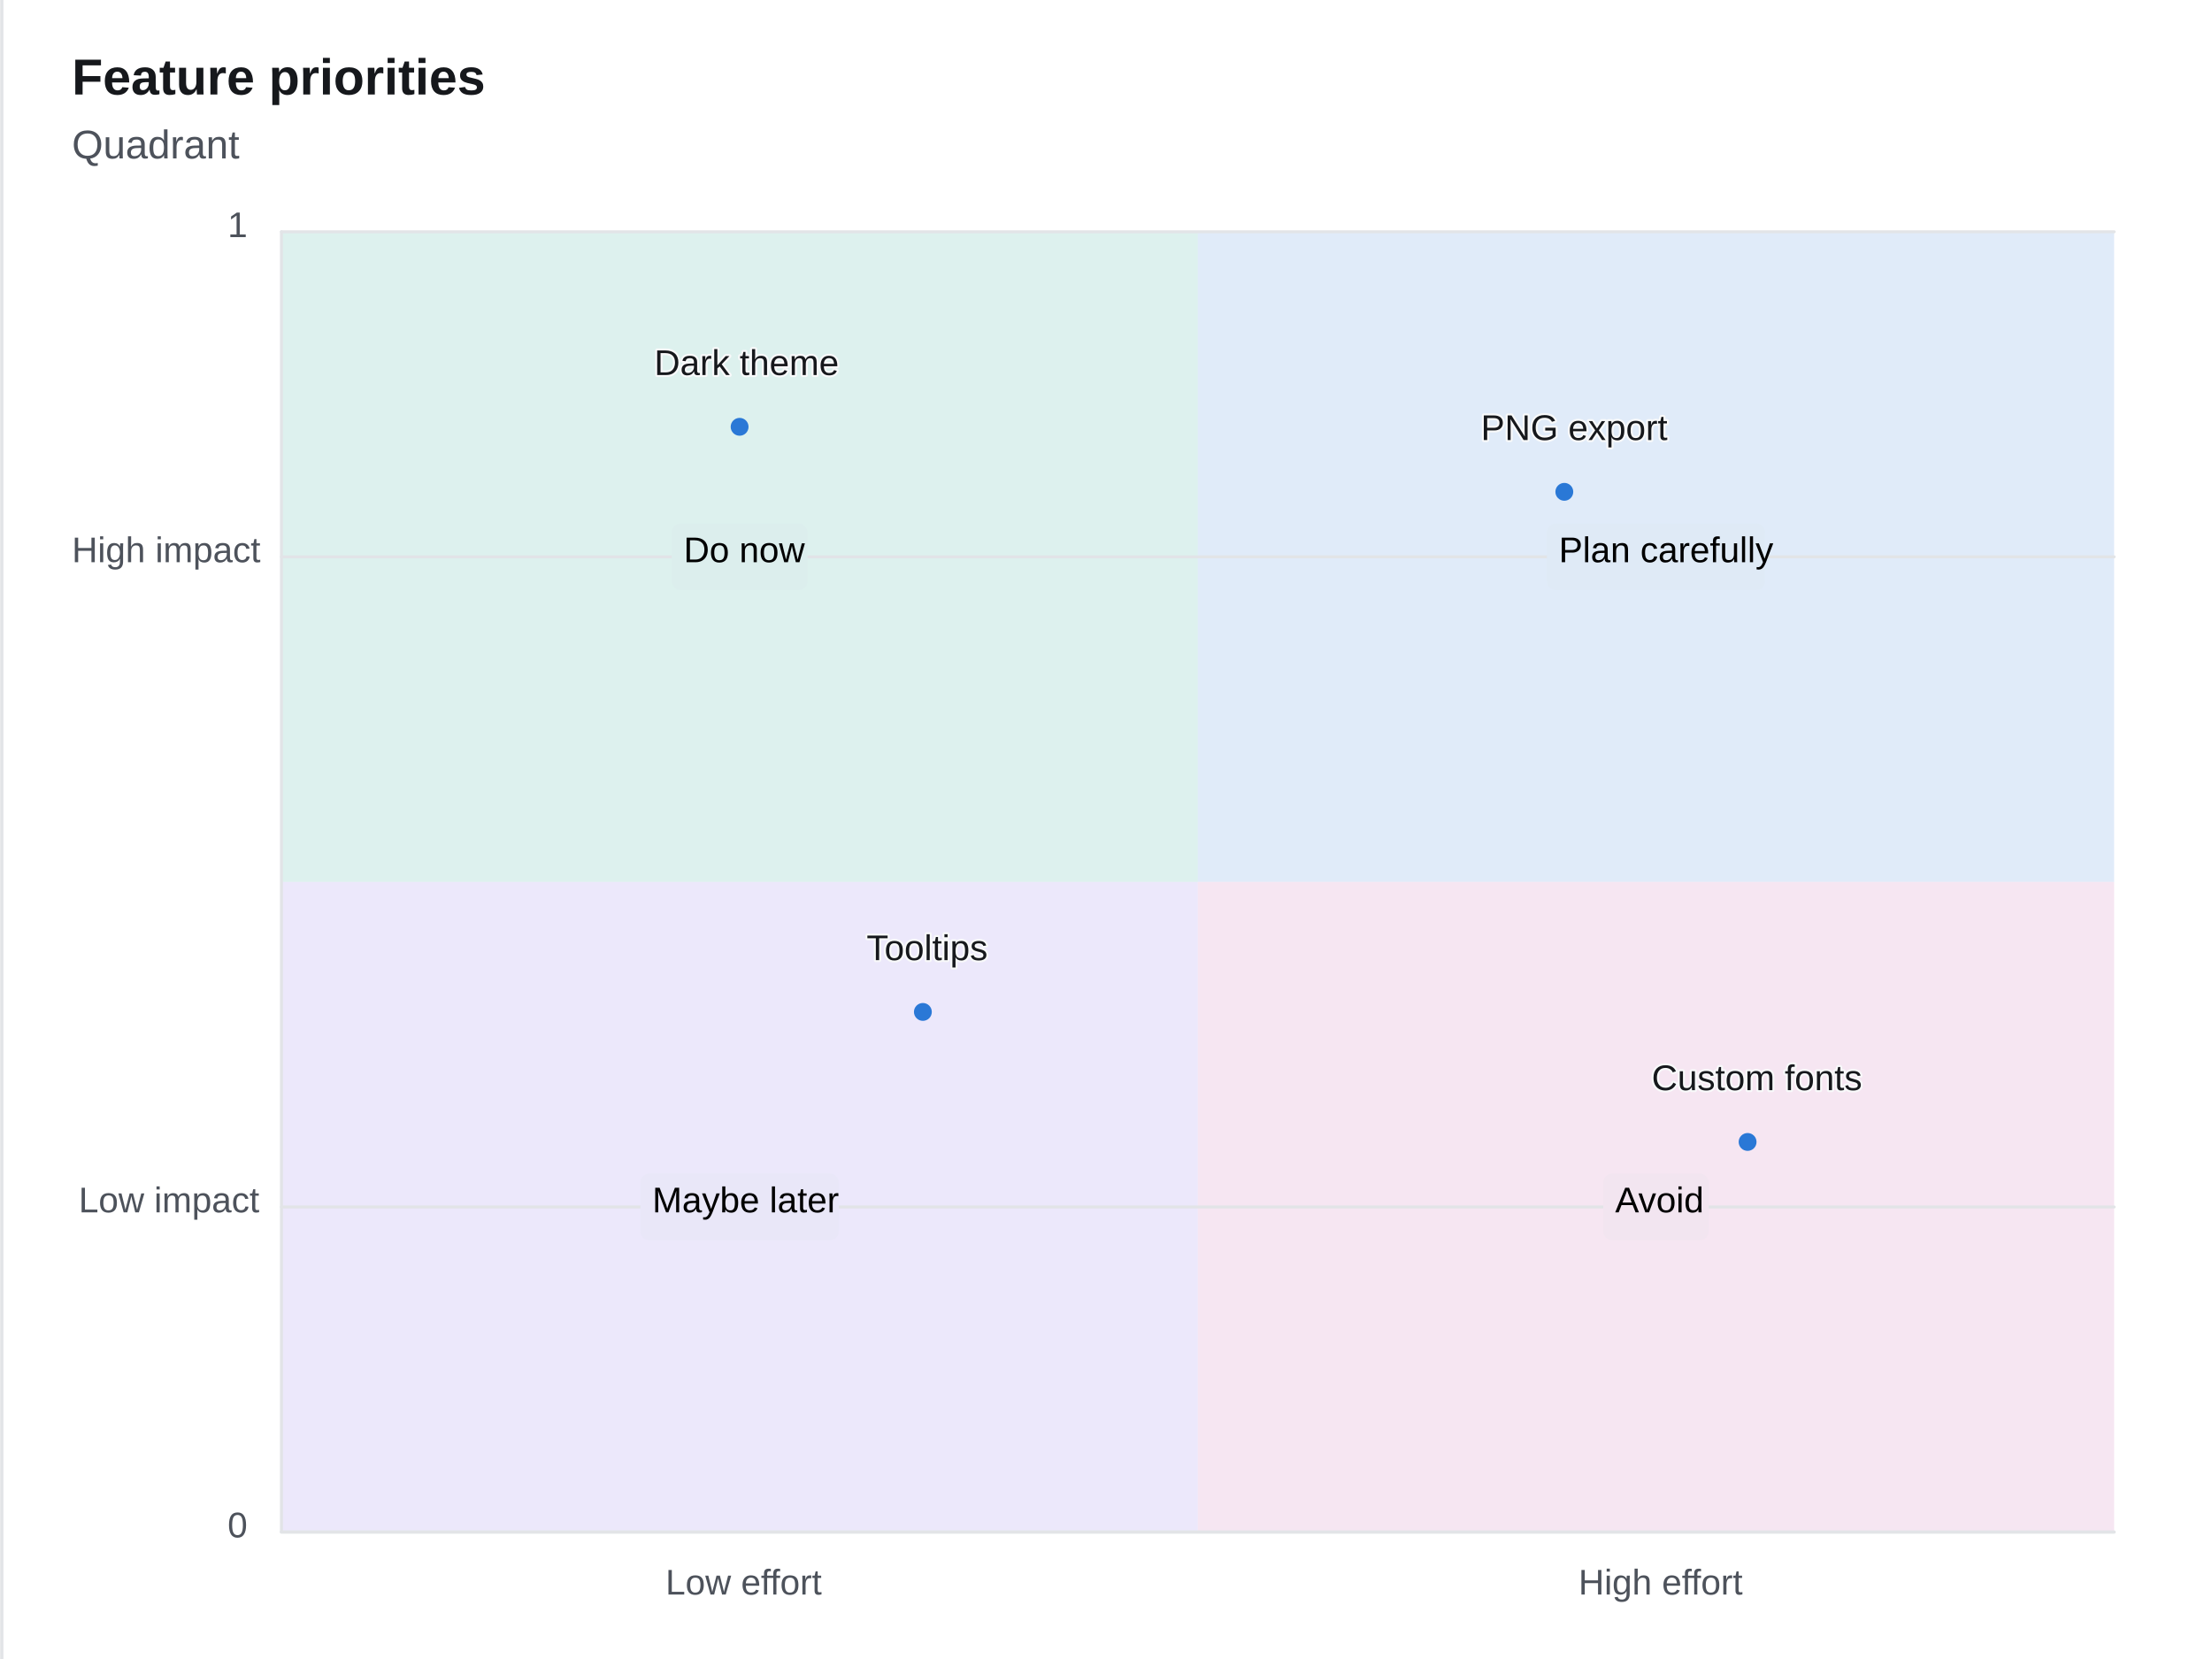
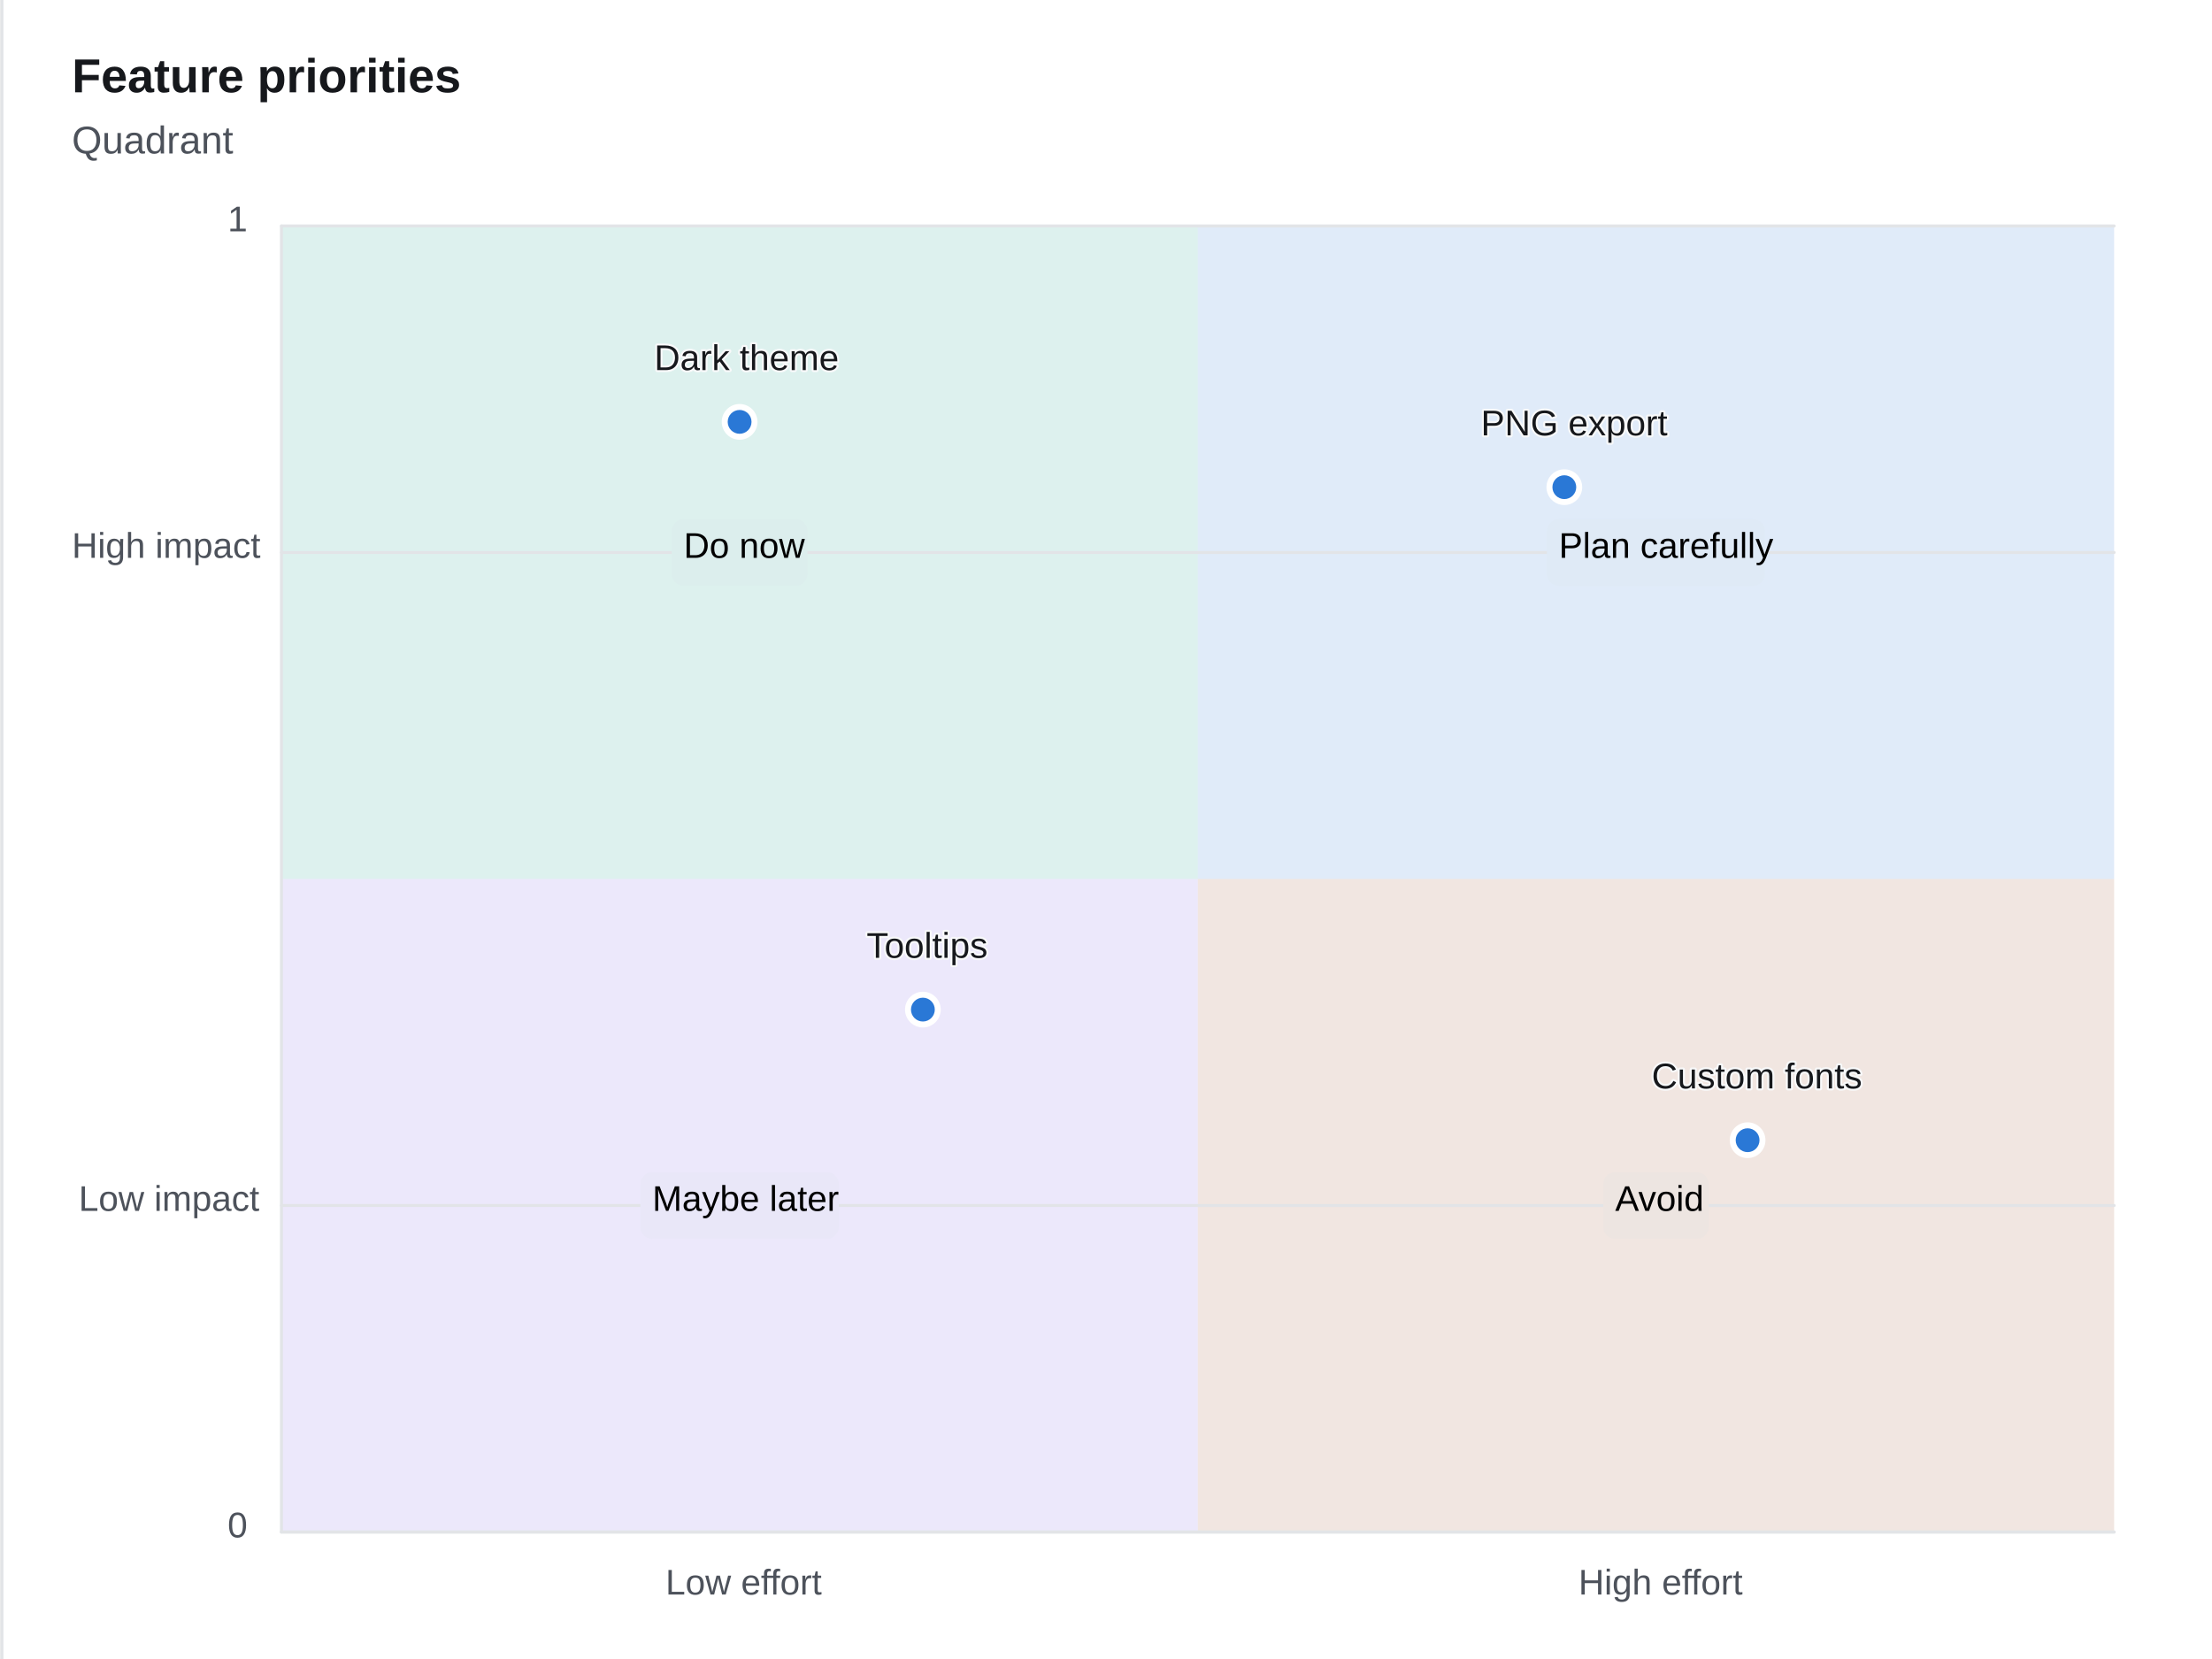
<svg xmlns="http://www.w3.org/2000/svg" width="743" height="557" viewBox="0 5 742.7 557" stroke-linecap="round" stroke-linejoin="round" role="img" aria-label="Feature priorities" aria-labelledby="cfx-mm-quadrant-l-title" aria-describedby="cfx-mm-quadrant-l-description">
  <defs>
    <clipPath id="cfx-mm-quadrant-l-clip-1" clipPathUnits="userSpaceOnUse">
      <rect x="24" y="24" width="712" height="522" />
    </clipPath>
    <clipPath id="cfx-mm-quadrant-l-clip-21" clipPathUnits="userSpaceOnUse">
-       <rect x="24" y="75.65" width="712" height="470.35" />
+       <rect x="24" y="73.7" width="712" height="472.3" />
    </clipPath>
  </defs>
  <rect x="0.5" y="0.5" width="759" height="569" rx="3" data-cfx-role="frame-card" fill="#FFFFFF" stroke="#E2E4E7" stroke-width="1" />
  <g clip-path="url(#cfx-mm-quadrant-l-clip-1)">
-     <g data-cfx-role="frame-heading-source" data-cfx-authored-font-request="Calibri, Carlito, Segoe UI, Arial, system-ui, sans-serif|700|normal|17|">
+     <g data-cfx-role="frame-heading-source" data-cfx-authored-font-request="Calibri, Carlito, Segoe UI, Arial, system-ui, sans-serif|700|normal|16|">
      <g data-cfx-role="frame-heading">
-         <text x="24" y="36.75" font-family="Calibri, Carlito, Segoe UI, Arial, system-ui, sans-serif" font-size="17" font-weight="700" font-style="normal" fill="#16181C" xml:space="preserve" style="white-space:pre;font-language-override:normal;font-palette:normal">Feature priorities</text>
+         <text x="24" y="36" font-family="Calibri, Carlito, Segoe UI, Arial, system-ui, sans-serif" font-size="16" font-weight="700" font-style="normal" fill="#16181C" xml:space="preserve" style="white-space:pre;font-language-override:normal;font-palette:normal">Feature priorities</text>
      </g>
    </g>
-     <g data-cfx-role="frame-heading-source" data-cfx-authored-font-request="Calibri, Carlito, Segoe UI, Arial, system-ui, sans-serif|400|normal|13.5|">
+     <g data-cfx-role="frame-heading-source" data-cfx-authored-font-request="Calibri, Carlito, Segoe UI, Arial, system-ui, sans-serif|400|normal|13|">
      <g data-cfx-role="frame-heading">
-         <text x="24" y="58.225" font-family="Calibri, Carlito, Segoe UI, Arial, system-ui, sans-serif" font-size="13.5" font-weight="400" font-style="normal" fill="#4D525B" xml:space="preserve" style="white-space:pre;font-language-override:normal;font-palette:normal">Quadrant</text>
+         <text x="24" y="56.55" font-family="Calibri, Carlito, Segoe UI, Arial, system-ui, sans-serif" font-size="13" font-weight="400" font-style="normal" fill="#4D525B" xml:space="preserve" style="white-space:pre;font-language-override:normal;font-palette:normal">Quadrant</text>
      </g>
    </g>
  </g>
-   <g id="cfx-mm-quadrant-l-node-9" data-cfx-source-id="plot-region-0" data-cfx-role="plot-region" aria-label="Plan carefully" data-cfx-label="Plan carefully" data-cfx-passive="true" data-cfx-show-label="true" data-cfx-x-maximum="1" data-cfx-x-minimum="0.5" data-cfx-y-axis="primary" data-cfx-y-maximum="1" data-cfx-y-minimum="0.5">
-     <rect x="402.181" y="82.85" width="307.798" height="218.375" rx="0" data-cfx-role="plot-region-fill" fill="rgba(42,120,214,0.141)" stroke="none" stroke-width="1" />
+   <g id="cfx-mm-quadrant-l-node-9" data-cfx-source-id="plot-region-0" data-cfx-role="plot-region" data-cfx-label="Plan carefully" data-cfx-passive="true" data-cfx-show-label="true" data-cfx-x-maximum="1" data-cfx-x-minimum="0.5" data-cfx-y-axis="primary" data-cfx-y-maximum="1" data-cfx-y-minimum="0.5" data-cfx-description="Plan carefully">
+     <rect x="402.181" y="80.9" width="307.798" height="219.35" rx="0" data-cfx-role="plot-region-fill" fill="rgba(42,120,214,0.141)" stroke="none" stroke-width="1" />
  </g>
-   <g id="cfx-mm-quadrant-l-node-12" data-cfx-source-id="plot-region-1" data-cfx-role="plot-region" aria-label="Do now" data-cfx-label="Do now" data-cfx-passive="true" data-cfx-show-label="true" data-cfx-x-maximum="0.5" data-cfx-x-minimum="0" data-cfx-y-axis="primary" data-cfx-y-maximum="1" data-cfx-y-minimum="0.5">
-     <rect x="94.383" y="82.85" width="307.798" height="218.375" rx="0" data-cfx-role="plot-region-fill" fill="rgba(15,159,140,0.141)" stroke="none" stroke-width="1" />
+   <g id="cfx-mm-quadrant-l-node-12" data-cfx-source-id="plot-region-1" data-cfx-role="plot-region" data-cfx-label="Do now" data-cfx-passive="true" data-cfx-show-label="true" data-cfx-x-maximum="0.5" data-cfx-x-minimum="0" data-cfx-y-axis="primary" data-cfx-y-maximum="1" data-cfx-y-minimum="0.5" data-cfx-description="Do now">
+     <rect x="94.383" y="80.9" width="307.798" height="219.35" rx="0" data-cfx-role="plot-region-fill" fill="rgba(15,159,140,0.141)" stroke="none" stroke-width="1" />
  </g>
-   <g id="cfx-mm-quadrant-l-node-15" data-cfx-source-id="plot-region-2" data-cfx-role="plot-region" aria-label="Maybe later" data-cfx-label="Maybe later" data-cfx-passive="true" data-cfx-show-label="true" data-cfx-x-maximum="0.5" data-cfx-x-minimum="0" data-cfx-y-axis="primary" data-cfx-y-maximum="0.5" data-cfx-y-minimum="0">
-     <rect x="94.383" y="301.225" width="307.798" height="218.375" rx="0" data-cfx-role="plot-region-fill" fill="rgba(123,97,232,0.141)" stroke="none" stroke-width="1" />
+   <g id="cfx-mm-quadrant-l-node-15" data-cfx-source-id="plot-region-2" data-cfx-role="plot-region" data-cfx-label="Maybe later" data-cfx-passive="true" data-cfx-show-label="true" data-cfx-x-maximum="0.5" data-cfx-x-minimum="0" data-cfx-y-axis="primary" data-cfx-y-maximum="0.5" data-cfx-y-minimum="0" data-cfx-description="Maybe later">
+     <rect x="94.383" y="300.25" width="307.798" height="219.35" rx="0" data-cfx-role="plot-region-fill" fill="rgba(123,97,232,0.141)" stroke="none" stroke-width="1" />
  </g>
-   <g id="cfx-mm-quadrant-l-node-18" data-cfx-source-id="plot-region-3" data-cfx-role="plot-region" aria-label="Avoid" data-cfx-label="Avoid" data-cfx-passive="true" data-cfx-show-label="true" data-cfx-x-maximum="1" data-cfx-x-minimum="0.5" data-cfx-y-axis="primary" data-cfx-y-maximum="0.5" data-cfx-y-minimum="0">
-     <rect x="402.181" y="301.225" width="307.798" height="218.375" rx="0" data-cfx-role="plot-region-fill" fill="rgba(194,79,168,0.141)" stroke="none" stroke-width="1" />
+   <g id="cfx-mm-quadrant-l-node-18" data-cfx-source-id="plot-region-3" data-cfx-role="plot-region" data-cfx-label="Avoid" data-cfx-passive="true" data-cfx-show-label="true" data-cfx-x-maximum="1" data-cfx-x-minimum="0.5" data-cfx-y-axis="primary" data-cfx-y-maximum="0.5" data-cfx-y-minimum="0" data-cfx-description="Avoid">
+     <rect x="402.181" y="300.25" width="307.798" height="219.35" rx="0" data-cfx-role="plot-region-fill" fill="rgba(160,82,45,0.141)" stroke="none" stroke-width="1" />
  </g>
  <g clip-path="url(#cfx-mm-quadrant-l-clip-21)">
    <line x1="94.383" y1="519.6" x2="709.979" y2="519.6" data-cfx-role="grid-y" fill="none" stroke="#E2E4E7" stroke-width="1" />
-     <line x1="94.383" y1="410.413" x2="709.979" y2="410.413" data-cfx-role="grid-y" fill="none" stroke="#E2E4E7" stroke-width="1" />
-     <line x1="94.383" y1="192.038" x2="709.979" y2="192.038" data-cfx-role="grid-y" fill="none" stroke="#E2E4E7" stroke-width="1" />
-     <line x1="94.383" y1="82.85" x2="709.979" y2="82.85" data-cfx-role="grid-y" fill="none" stroke="#E2E4E7" stroke-width="1" />
+     <line x1="94.383" y1="409.925" x2="709.979" y2="409.925" data-cfx-role="grid-y" fill="none" stroke="#E2E4E7" stroke-width="1" />
+     <line x1="94.383" y1="190.575" x2="709.979" y2="190.575" data-cfx-role="grid-y" fill="none" stroke="#E2E4E7" stroke-width="1" />
+     <line x1="94.383" y1="80.9" x2="709.979" y2="80.9" data-cfx-role="grid-y" fill="none" stroke="#E2E4E7" stroke-width="1" />
    <line x1="94.383" y1="519.6" x2="709.979" y2="519.6" data-cfx-role="axis-x" fill="none" stroke="#E2E4E7" stroke-width="1" />
    <g data-cfx-role="axis-x-label">
-       <text x="223.4" y="540.6" font-family="Calibri, Carlito, Segoe UI, Arial, system-ui, sans-serif" font-size="12" font-weight="400" font-style="normal" fill="#4D525B" xml:space="preserve" style="white-space:pre;font-language-override:normal;font-palette:normal">Low effort</text>
+       <text x="223.4" y="540.6" font-family="Calibri, Carlito, Segoe UI, Arial, system-ui, sans-serif" font-size="12" font-weight="400" font-style="normal" fill="#4D525B" xml:space="preserve" style="white-space:pre;font-language-override:normal;font-palette:normal;font-variant-numeric:tabular-nums">Low effort</text>
    </g>
    <g data-cfx-role="axis-x-label">
-       <text x="530.058" y="540.6" font-family="Calibri, Carlito, Segoe UI, Arial, system-ui, sans-serif" font-size="12" font-weight="400" font-style="normal" fill="#4D525B" xml:space="preserve" style="white-space:pre;font-language-override:normal;font-palette:normal">High effort</text>
+       <text x="530.058" y="540.6" font-family="Calibri, Carlito, Segoe UI, Arial, system-ui, sans-serif" font-size="12" font-weight="400" font-style="normal" fill="#4D525B" xml:space="preserve" style="white-space:pre;font-language-override:normal;font-palette:normal;font-variant-numeric:tabular-nums">High effort</text>
    </g>
-     <line x1="94.383" y1="82.85" x2="94.383" y2="519.6" data-cfx-role="axis-y" fill="none" stroke="#E2E4E7" stroke-width="1" />
+     <line x1="94.383" y1="80.9" x2="94.383" y2="519.6" data-cfx-role="axis-y" fill="none" stroke="#E2E4E7" stroke-width="1" />
    <g data-cfx-role="axis-y-label">
-       <text x="76.301" y="521.4" font-family="Calibri, Carlito, Segoe UI, Arial, system-ui, sans-serif" font-size="12" font-weight="400" font-style="normal" fill="#4D525B" xml:space="preserve" style="white-space:pre;font-language-override:normal;font-palette:normal">0</text>
+       <text x="76.301" y="521.4" font-family="Calibri, Carlito, Segoe UI, Arial, system-ui, sans-serif" font-size="12" font-weight="400" font-style="normal" fill="#4D525B" xml:space="preserve" style="white-space:pre;font-language-override:normal;font-palette:normal;font-variant-numeric:tabular-nums">0</text>
    </g>
    <g data-cfx-role="axis-y-label">
-       <text x="26.279" y="412.213" font-family="Calibri, Carlito, Segoe UI, Arial, system-ui, sans-serif" font-size="12" font-weight="400" font-style="normal" fill="#4D525B" xml:space="preserve" style="white-space:pre;font-language-override:normal;font-palette:normal">Low impact</text>
+       <text x="26.279" y="411.725" font-family="Calibri, Carlito, Segoe UI, Arial, system-ui, sans-serif" font-size="12" font-weight="400" font-style="normal" fill="#4D525B" xml:space="preserve" style="white-space:pre;font-language-override:normal;font-palette:normal;font-variant-numeric:tabular-nums">Low impact</text>
    </g>
    <g data-cfx-role="axis-y-label">
-       <text x="24" y="193.838" font-family="Calibri, Carlito, Segoe UI, Arial, system-ui, sans-serif" font-size="12" font-weight="400" font-style="normal" fill="#4D525B" xml:space="preserve" style="white-space:pre;font-language-override:normal;font-palette:normal">High impact</text>
+       <text x="24" y="192.375" font-family="Calibri, Carlito, Segoe UI, Arial, system-ui, sans-serif" font-size="12" font-weight="400" font-style="normal" fill="#4D525B" xml:space="preserve" style="white-space:pre;font-language-override:normal;font-palette:normal;font-variant-numeric:tabular-nums">High impact</text>
    </g>
    <g data-cfx-role="axis-y-label">
-       <text x="76.301" y="84.65" font-family="Calibri, Carlito, Segoe UI, Arial, system-ui, sans-serif" font-size="12" font-weight="400" font-style="normal" fill="#4D525B" xml:space="preserve" style="white-space:pre;font-language-override:normal;font-palette:normal">1</text>
+       <text x="76.301" y="82.7" font-family="Calibri, Carlito, Segoe UI, Arial, system-ui, sans-serif" font-size="12" font-weight="400" font-style="normal" fill="#4D525B" xml:space="preserve" style="white-space:pre;font-language-override:normal;font-palette:normal;font-variant-numeric:tabular-nums">1</text>
    </g>
  </g>
-   <g id="cfx-mm-quadrant-l-node-35" data-cfx-source-id="series-0" data-cfx-role="series" aria-label="Quadrant point" data-cfx-coordinate-system="cartesian" data-cfx-decimation="" data-cfx-kind="Scatter" data-cfx-pin-state-colors="false" data-cfx-rendered-points="4" data-cfx-semantic-role="mermaid-quadrant-point" data-cfx-series="0" data-cfx-series-key="cfx:auto:1" data-cfx-series-name="Quadrant point" data-cfx-series-scope="local" data-cfx-source-points="4" data-cfx-state="none">
-     <g id="cfx-mm-quadrant-l-node-36" data-cfx-source-id="series-0-point-0" data-cfx-role="point" aria-label="Quadrant point: Dark theme (0.25, 0.85)" data-cfx-authored-label="Dark theme" data-cfx-axis="primary" data-cfx-display-label="Low effort" data-cfx-fill-pattern="None" data-cfx-formatted-value="0.85" data-cfx-formatted-x="Low effort" data-cfx-label="Dark theme" data-cfx-point="0" data-cfx-semantic-role="mermaid-quadrant-point" data-cfx-series="0" data-cfx-series-key="cfx:auto:1" data-cfx-series-scope="local" data-cfx-source-point="0" data-cfx-state="none" data-cfx-x="0.25" data-cfx-y="0.84999999999999998">
-       <ellipse cx="248.282" cy="148.363" rx="3" ry="3" data-cfx-role="mermaid-quadrant-point" fill="#2A78D6" stroke="none" stroke-width="0" />
+   <g id="cfx-mm-quadrant-l-node-35" data-cfx-source-id="series-0" data-cfx-role="series" data-cfx-coordinate-system="cartesian" data-cfx-decimation="" data-cfx-kind="Scatter" data-cfx-pin-state-colors="false" data-cfx-rendered-points="4" data-cfx-semantic-role="mermaid-quadrant-point" data-cfx-series="0" data-cfx-series-key="cfx:auto:1" data-cfx-series-name="Quadrant point" data-cfx-series-scope="local" data-cfx-source-points="4" data-cfx-state="none" data-cfx-description="Quadrant point">
+     <g id="cfx-mm-quadrant-l-node-36" data-cfx-source-id="series-0-point-0" data-cfx-role="point" data-cfx-authored-label="Dark theme" data-cfx-axis="primary" data-cfx-display-label="Low effort" data-cfx-fill-pattern="None" data-cfx-formatted-value="0.85" data-cfx-formatted-x="Low effort" data-cfx-label="Dark theme" data-cfx-point="0" data-cfx-semantic-role="mermaid-quadrant-point" data-cfx-series="0" data-cfx-series-key="cfx:auto:1" data-cfx-series-scope="local" data-cfx-source-point="0" data-cfx-state="none" data-cfx-x="0.25" data-cfx-y="0.84999999999999998" data-cfx-description="Low effort, Quadrant point: Dark theme (0.85)">
+       <ellipse cx="248.282" cy="146.705" rx="6" ry="6" data-cfx-role="mermaid-quadrant-point-ring" fill="#FFFFFF" stroke="none" stroke-width="0" />
+       <ellipse cx="248.282" cy="146.705" rx="4" ry="4" data-cfx-role="mermaid-quadrant-point" fill="#2A78D6" stroke="none" stroke-width="0" />
    </g>
-     <g id="cfx-mm-quadrant-l-node-39" data-cfx-source-id="series-0-point-1" data-cfx-role="point" aria-label="Quadrant point: PNG export (0.7, 0.8)" data-cfx-authored-label="PNG export" data-cfx-axis="primary" data-cfx-display-label="0.7" data-cfx-fill-pattern="None" data-cfx-formatted-value="0.8" data-cfx-formatted-x="0.7" data-cfx-label="PNG export" data-cfx-point="1" data-cfx-semantic-role="mermaid-quadrant-point" data-cfx-series="0" data-cfx-series-key="cfx:auto:1" data-cfx-series-scope="local" data-cfx-source-point="1" data-cfx-state="none" data-cfx-x="0.69999999999999996" data-cfx-y="0.80000000000000004">
-       <ellipse cx="525.3" cy="170.2" rx="3" ry="3" data-cfx-role="mermaid-quadrant-point" fill="#2A78D6" stroke="none" stroke-width="0" />
+     <g id="cfx-mm-quadrant-l-node-40" data-cfx-source-id="series-0-point-1" data-cfx-role="point" data-cfx-authored-label="PNG export" data-cfx-axis="primary" data-cfx-display-label="0.7" data-cfx-fill-pattern="None" data-cfx-formatted-value="0.8" data-cfx-formatted-x="0.7" data-cfx-label="PNG export" data-cfx-point="1" data-cfx-semantic-role="mermaid-quadrant-point" data-cfx-series="0" data-cfx-series-key="cfx:auto:1" data-cfx-series-scope="local" data-cfx-source-point="1" data-cfx-state="none" data-cfx-x="0.69999999999999996" data-cfx-y="0.80000000000000004" data-cfx-description="Quadrant point: x 0.7, y PNG export (0.8)">
+       <ellipse cx="525.3" cy="168.64" rx="6" ry="6" data-cfx-role="mermaid-quadrant-point-ring" fill="#FFFFFF" stroke="none" stroke-width="0" />
+       <ellipse cx="525.3" cy="168.64" rx="4" ry="4" data-cfx-role="mermaid-quadrant-point" fill="#2A78D6" stroke="none" stroke-width="0" />
    </g>
-     <g id="cfx-mm-quadrant-l-node-42" data-cfx-source-id="series-0-point-2" data-cfx-role="point" aria-label="Quadrant point: Tooltips (0.35, 0.4)" data-cfx-authored-label="Tooltips" data-cfx-axis="primary" data-cfx-display-label="0.35" data-cfx-fill-pattern="None" data-cfx-formatted-value="0.4" data-cfx-formatted-x="0.35" data-cfx-label="Tooltips" data-cfx-point="2" data-cfx-semantic-role="mermaid-quadrant-point" data-cfx-series="0" data-cfx-series-key="cfx:auto:1" data-cfx-series-scope="local" data-cfx-source-point="2" data-cfx-state="none" data-cfx-x="0.34999999999999998" data-cfx-y="0.40000000000000002">
-       <ellipse cx="309.841" cy="344.9" rx="3" ry="3" data-cfx-role="mermaid-quadrant-point" fill="#2A78D6" stroke="none" stroke-width="0" />
+     <g id="cfx-mm-quadrant-l-node-44" data-cfx-source-id="series-0-point-2" data-cfx-role="point" data-cfx-authored-label="Tooltips" data-cfx-axis="primary" data-cfx-display-label="0.35" data-cfx-fill-pattern="None" data-cfx-formatted-value="0.4" data-cfx-formatted-x="0.35" data-cfx-label="Tooltips" data-cfx-point="2" data-cfx-semantic-role="mermaid-quadrant-point" data-cfx-series="0" data-cfx-series-key="cfx:auto:1" data-cfx-series-scope="local" data-cfx-source-point="2" data-cfx-state="none" data-cfx-x="0.34999999999999998" data-cfx-y="0.40000000000000002" data-cfx-description="Quadrant point: x 0.35, y Tooltips (0.4)">
+       <ellipse cx="309.841" cy="344.12" rx="6" ry="6" data-cfx-role="mermaid-quadrant-point-ring" fill="#FFFFFF" stroke="none" stroke-width="0" />
+       <ellipse cx="309.841" cy="344.12" rx="4" ry="4" data-cfx-role="mermaid-quadrant-point" fill="#2A78D6" stroke="none" stroke-width="0" />
    </g>
-     <g id="cfx-mm-quadrant-l-node-45" data-cfx-source-id="series-0-point-3" data-cfx-role="point" aria-label="Quadrant point: Custom fonts (0.8, 0.3)" data-cfx-authored-label="Custom fonts" data-cfx-axis="primary" data-cfx-display-label="0.8" data-cfx-fill-pattern="None" data-cfx-formatted-value="0.3" data-cfx-formatted-x="0.8" data-cfx-label="Custom fonts" data-cfx-point="3" data-cfx-semantic-role="mermaid-quadrant-point" data-cfx-series="0" data-cfx-series-key="cfx:auto:1" data-cfx-series-scope="local" data-cfx-source-point="3" data-cfx-state="none" data-cfx-x="0.80000000000000004" data-cfx-y="0.29999999999999999">
-       <ellipse cx="586.859" cy="388.575" rx="3" ry="3" data-cfx-role="mermaid-quadrant-point" fill="#2A78D6" stroke="none" stroke-width="0" />
+     <g id="cfx-mm-quadrant-l-node-48" data-cfx-source-id="series-0-point-3" data-cfx-role="point" data-cfx-authored-label="Custom fonts" data-cfx-axis="primary" data-cfx-display-label="0.8" data-cfx-fill-pattern="None" data-cfx-formatted-value="0.3" data-cfx-formatted-x="0.8" data-cfx-label="Custom fonts" data-cfx-point="3" data-cfx-semantic-role="mermaid-quadrant-point" data-cfx-series="0" data-cfx-series-key="cfx:auto:1" data-cfx-series-scope="local" data-cfx-source-point="3" data-cfx-state="none" data-cfx-x="0.80000000000000004" data-cfx-y="0.29999999999999999" data-cfx-description="Quadrant point: x 0.8, y Custom fonts (0.3)">
+       <ellipse cx="586.859" cy="387.99" rx="6" ry="6" data-cfx-role="mermaid-quadrant-point-ring" fill="#FFFFFF" stroke="none" stroke-width="0" />
+       <ellipse cx="586.859" cy="387.99" rx="4" ry="4" data-cfx-role="mermaid-quadrant-point" fill="#2A78D6" stroke="none" stroke-width="0" />
    </g>
  </g>
-   <g id="cfx-mm-quadrant-l-node-49" data-cfx-source-id="plot-region-0-caption" data-cfx-role="plot-region-caption" aria-label="Plan carefully" data-cfx-label="Plan carefully" data-cfx-passive="true" data-cfx-show-label="true" data-cfx-x-maximum="1" data-cfx-x-minimum="0.5" data-cfx-y-axis="primary" data-cfx-y-maximum="1" data-cfx-y-minimum="0.5">
-     <rect x="519.46" y="180.838" width="73.238" height="22.4" rx="3" data-cfx-role="plot-region-label-backplate" fill="#DFEAF6" stroke="none" stroke-width="1" />
+   <g id="cfx-mm-quadrant-l-node-53" data-cfx-source-id="plot-region-0-caption" data-cfx-role="plot-region-caption" data-cfx-label="Plan carefully" data-cfx-passive="true" data-cfx-show-label="true" data-cfx-x-maximum="1" data-cfx-x-minimum="0.5" data-cfx-y-axis="primary" data-cfx-y-maximum="1" data-cfx-y-minimum="0.5" data-cfx-description="Plan carefully">
+     <rect x="519.46" y="179.375" width="73.238" height="22.4" rx="4" data-cfx-role="plot-region-label-backplate" fill="#DFEAF6" stroke="none" stroke-width="1" />
    <g data-cfx-role="plot-region-label">
-       <text x="523.46" y="193.838" font-family="Calibri, Carlito, Segoe UI, Arial, system-ui, sans-serif" font-size="12" font-weight="400" font-style="normal" fill="#000000" xml:space="preserve" style="white-space:pre;font-language-override:normal;font-palette:normal">Plan carefully</text>
+       <text x="523.46" y="192.375" font-family="Calibri, Carlito, Segoe UI, Arial, system-ui, sans-serif" font-size="12" font-weight="400" font-style="normal" fill="#000000" xml:space="preserve" style="white-space:pre;font-language-override:normal;font-palette:normal">Plan carefully</text>
    </g>
  </g>
-   <g id="cfx-mm-quadrant-l-node-53" data-cfx-source-id="plot-region-1-caption" data-cfx-role="plot-region-caption" aria-label="Do now" data-cfx-label="Do now" data-cfx-passive="true" data-cfx-show-label="true" data-cfx-x-maximum="0.5" data-cfx-x-minimum="0" data-cfx-y-axis="primary" data-cfx-y-maximum="1" data-cfx-y-minimum="0.5">
-     <rect x="225.488" y="180.838" width="45.588" height="22.4" rx="3" data-cfx-role="plot-region-label-backplate" fill="#DCEEED" stroke="none" stroke-width="1" />
+   <g id="cfx-mm-quadrant-l-node-57" data-cfx-source-id="plot-region-1-caption" data-cfx-role="plot-region-caption" data-cfx-label="Do now" data-cfx-passive="true" data-cfx-show-label="true" data-cfx-x-maximum="0.5" data-cfx-x-minimum="0" data-cfx-y-axis="primary" data-cfx-y-maximum="1" data-cfx-y-minimum="0.5" data-cfx-description="Do now">
+     <rect x="225.488" y="179.375" width="45.588" height="22.4" rx="4" data-cfx-role="plot-region-label-backplate" fill="#DCEEED" stroke="none" stroke-width="1" />
    <g data-cfx-role="plot-region-label">
-       <text x="229.488" y="193.838" font-family="Calibri, Carlito, Segoe UI, Arial, system-ui, sans-serif" font-size="12" font-weight="400" font-style="normal" fill="#000000" xml:space="preserve" style="white-space:pre;font-language-override:normal;font-palette:normal">Do now</text>
+       <text x="229.488" y="192.375" font-family="Calibri, Carlito, Segoe UI, Arial, system-ui, sans-serif" font-size="12" font-weight="400" font-style="normal" fill="#000000" xml:space="preserve" style="white-space:pre;font-language-override:normal;font-palette:normal">Do now</text>
    </g>
  </g>
-   <g id="cfx-mm-quadrant-l-node-57" data-cfx-source-id="plot-region-2-caption" data-cfx-role="plot-region-caption" aria-label="Maybe later" data-cfx-label="Maybe later" data-cfx-passive="true" data-cfx-show-label="true" data-cfx-x-maximum="0.5" data-cfx-x-minimum="0" data-cfx-y-axis="primary" data-cfx-y-maximum="0.5" data-cfx-y-minimum="0">
-     <rect x="214.961" y="399.213" width="66.641" height="22.4" rx="3" data-cfx-role="plot-region-label-backplate" fill="#E9E7F8" stroke="none" stroke-width="1" />
+   <g id="cfx-mm-quadrant-l-node-61" data-cfx-source-id="plot-region-2-caption" data-cfx-role="plot-region-caption" data-cfx-label="Maybe later" data-cfx-passive="true" data-cfx-show-label="true" data-cfx-x-maximum="0.5" data-cfx-x-minimum="0" data-cfx-y-axis="primary" data-cfx-y-maximum="0.5" data-cfx-y-minimum="0" data-cfx-description="Maybe later">
+     <rect x="214.961" y="398.725" width="66.641" height="22.4" rx="4" data-cfx-role="plot-region-label-backplate" fill="#E9E7F8" stroke="none" stroke-width="1" />
    <g data-cfx-role="plot-region-label">
-       <text x="218.961" y="412.213" font-family="Calibri, Carlito, Segoe UI, Arial, system-ui, sans-serif" font-size="12" font-weight="400" font-style="normal" fill="#000000" xml:space="preserve" style="white-space:pre;font-language-override:normal;font-palette:normal">Maybe later</text>
+       <text x="218.961" y="411.725" font-family="Calibri, Carlito, Segoe UI, Arial, system-ui, sans-serif" font-size="12" font-weight="400" font-style="normal" fill="#000000" xml:space="preserve" style="white-space:pre;font-language-override:normal;font-palette:normal">Maybe later</text>
    </g>
  </g>
-   <g id="cfx-mm-quadrant-l-node-61" data-cfx-source-id="plot-region-3-caption" data-cfx-role="plot-region-caption" aria-label="Avoid" data-cfx-label="Avoid" data-cfx-passive="true" data-cfx-show-label="true" data-cfx-x-maximum="1" data-cfx-x-minimum="0.5" data-cfx-y-axis="primary" data-cfx-y-maximum="0.5" data-cfx-y-minimum="0">
-     <rect x="538.372" y="399.213" width="35.416" height="22.4" rx="3" data-cfx-role="plot-region-label-backplate" fill="#F2E5F0" stroke="none" stroke-width="1" />
+   <g id="cfx-mm-quadrant-l-node-65" data-cfx-source-id="plot-region-3-caption" data-cfx-role="plot-region-caption" data-cfx-label="Avoid" data-cfx-passive="true" data-cfx-show-label="true" data-cfx-x-maximum="1" data-cfx-x-minimum="0.5" data-cfx-y-axis="primary" data-cfx-y-maximum="0.5" data-cfx-y-minimum="0" data-cfx-description="Avoid">
+     <rect x="538.372" y="398.725" width="35.416" height="22.4" rx="4" data-cfx-role="plot-region-label-backplate" fill="#EDE5E1" stroke="none" stroke-width="1" />
    <g data-cfx-role="plot-region-label">
-       <text x="542.372" y="412.213" font-family="Calibri, Carlito, Segoe UI, Arial, system-ui, sans-serif" font-size="12" font-weight="400" font-style="normal" fill="#000000" xml:space="preserve" style="white-space:pre;font-language-override:normal;font-palette:normal">Avoid</text>
+       <text x="542.372" y="411.725" font-family="Calibri, Carlito, Segoe UI, Arial, system-ui, sans-serif" font-size="12" font-weight="400" font-style="normal" fill="#000000" xml:space="preserve" style="white-space:pre;font-language-override:normal;font-palette:normal">Avoid</text>
    </g>
  </g>
-   <g id="cfx-mm-quadrant-l-node-65" data-cfx-source-id="series-0-point-0-label-source" data-cfx-role="data-label-source" data-cfx-full-label="Dark theme" data-cfx-label-decoration="true" data-cfx-label-for="series-0-point-0">
-     <g id="cfx-mm-quadrant-l-node-66" data-cfx-source-id="series-0-point-0-label" data-cfx-role="data-label">
-       <text x="219.615" y="130.963" font-family="Calibri, Carlito, Segoe UI, Arial, system-ui, sans-serif" font-size="12" font-weight="400" font-style="normal" fill="#16181C" xml:space="preserve" stroke="#F8F9FA" stroke-width="1.35" stroke-linejoin="round" paint-order="stroke" style="white-space:pre;font-language-override:normal;font-palette:normal">Dark theme</text>
+   <g id="cfx-mm-quadrant-l-node-69" data-cfx-source-id="series-0-point-0-label-source" data-cfx-role="data-label-source" data-cfx-full-label="Dark theme" data-cfx-label-decoration="true" data-cfx-label-for="series-0-point-0">
+     <g id="cfx-mm-quadrant-l-node-70" data-cfx-source-id="series-0-point-0-label" data-cfx-role="data-label">
+       <text x="219.615" y="129.305" font-family="Calibri, Carlito, Segoe UI, Arial, system-ui, sans-serif" font-size="12" font-weight="400" font-style="normal" fill="#16181C" xml:space="preserve" stroke="#F8F9FA" stroke-width="1.35" stroke-linejoin="round" paint-order="stroke" style="white-space:pre;font-language-override:normal;font-palette:normal">Dark theme</text>
    </g>
  </g>
-   <g id="cfx-mm-quadrant-l-node-68" data-cfx-source-id="series-0-point-1-label-source" data-cfx-role="data-label-source" data-cfx-full-label="PNG export" data-cfx-label-decoration="true" data-cfx-label-for="series-0-point-1">
-     <g id="cfx-mm-quadrant-l-node-69" data-cfx-source-id="series-0-point-1-label" data-cfx-role="data-label">
-       <text x="497.274" y="152.8" font-family="Calibri, Carlito, Segoe UI, Arial, system-ui, sans-serif" font-size="12" font-weight="400" font-style="normal" fill="#16181C" xml:space="preserve" stroke="#F8F9FA" stroke-width="1.35" stroke-linejoin="round" paint-order="stroke" style="white-space:pre;font-language-override:normal;font-palette:normal">PNG export</text>
+   <g id="cfx-mm-quadrant-l-node-72" data-cfx-source-id="series-0-point-1-label-source" data-cfx-role="data-label-source" data-cfx-full-label="PNG export" data-cfx-label-decoration="true" data-cfx-label-for="series-0-point-1">
+     <g id="cfx-mm-quadrant-l-node-73" data-cfx-source-id="series-0-point-1-label" data-cfx-role="data-label">
+       <text x="497.274" y="151.24" font-family="Calibri, Carlito, Segoe UI, Arial, system-ui, sans-serif" font-size="12" font-weight="400" font-style="normal" fill="#16181C" xml:space="preserve" stroke="#F8F9FA" stroke-width="1.35" stroke-linejoin="round" paint-order="stroke" style="white-space:pre;font-language-override:normal;font-palette:normal">PNG export</text>
    </g>
  </g>
-   <g id="cfx-mm-quadrant-l-node-71" data-cfx-source-id="series-0-point-2-label-source" data-cfx-role="data-label-source" data-cfx-full-label="Tooltips" data-cfx-label-decoration="true" data-cfx-label-for="series-0-point-2">
-     <g id="cfx-mm-quadrant-l-node-72" data-cfx-source-id="series-0-point-2-label" data-cfx-role="data-label">
-       <text x="290.933" y="327.5" font-family="Calibri, Carlito, Segoe UI, Arial, system-ui, sans-serif" font-size="12" font-weight="400" font-style="normal" fill="#16181C" xml:space="preserve" stroke="#F8F9FA" stroke-width="1.35" stroke-linejoin="round" paint-order="stroke" style="white-space:pre;font-language-override:normal;font-palette:normal">Tooltips</text>
+   <g id="cfx-mm-quadrant-l-node-75" data-cfx-source-id="series-0-point-2-label-source" data-cfx-role="data-label-source" data-cfx-full-label="Tooltips" data-cfx-label-decoration="true" data-cfx-label-for="series-0-point-2">
+     <g id="cfx-mm-quadrant-l-node-76" data-cfx-source-id="series-0-point-2-label" data-cfx-role="data-label">
+       <text x="290.933" y="326.72" font-family="Calibri, Carlito, Segoe UI, Arial, system-ui, sans-serif" font-size="12" font-weight="400" font-style="normal" fill="#16181C" xml:space="preserve" stroke="#F8F9FA" stroke-width="1.35" stroke-linejoin="round" paint-order="stroke" style="white-space:pre;font-language-override:normal;font-palette:normal">Tooltips</text>
    </g>
  </g>
-   <g id="cfx-mm-quadrant-l-node-74" data-cfx-source-id="series-0-point-3-label-source" data-cfx-role="data-label-source" data-cfx-full-label="Custom fonts" data-cfx-label-decoration="true" data-cfx-label-for="series-0-point-3">
-     <g id="cfx-mm-quadrant-l-node-75" data-cfx-source-id="series-0-point-3-label" data-cfx-role="data-label">
-       <text x="554.642" y="371.175" font-family="Calibri, Carlito, Segoe UI, Arial, system-ui, sans-serif" font-size="12" font-weight="400" font-style="normal" fill="#16181C" xml:space="preserve" stroke="#F8F9FA" stroke-width="1.35" stroke-linejoin="round" paint-order="stroke" style="white-space:pre;font-language-override:normal;font-palette:normal">Custom fonts</text>
+   <g id="cfx-mm-quadrant-l-node-78" data-cfx-source-id="series-0-point-3-label-source" data-cfx-role="data-label-source" data-cfx-full-label="Custom fonts" data-cfx-label-decoration="true" data-cfx-label-for="series-0-point-3">
+     <g id="cfx-mm-quadrant-l-node-79" data-cfx-source-id="series-0-point-3-label" data-cfx-role="data-label">
+       <text x="554.642" y="370.59" font-family="Calibri, Carlito, Segoe UI, Arial, system-ui, sans-serif" font-size="12" font-weight="400" font-style="normal" fill="#16181C" xml:space="preserve" stroke="#F8F9FA" stroke-width="1.35" stroke-linejoin="round" paint-order="stroke" style="white-space:pre;font-language-override:normal;font-palette:normal">Custom fonts</text>
    </g>
  </g>
</svg>
